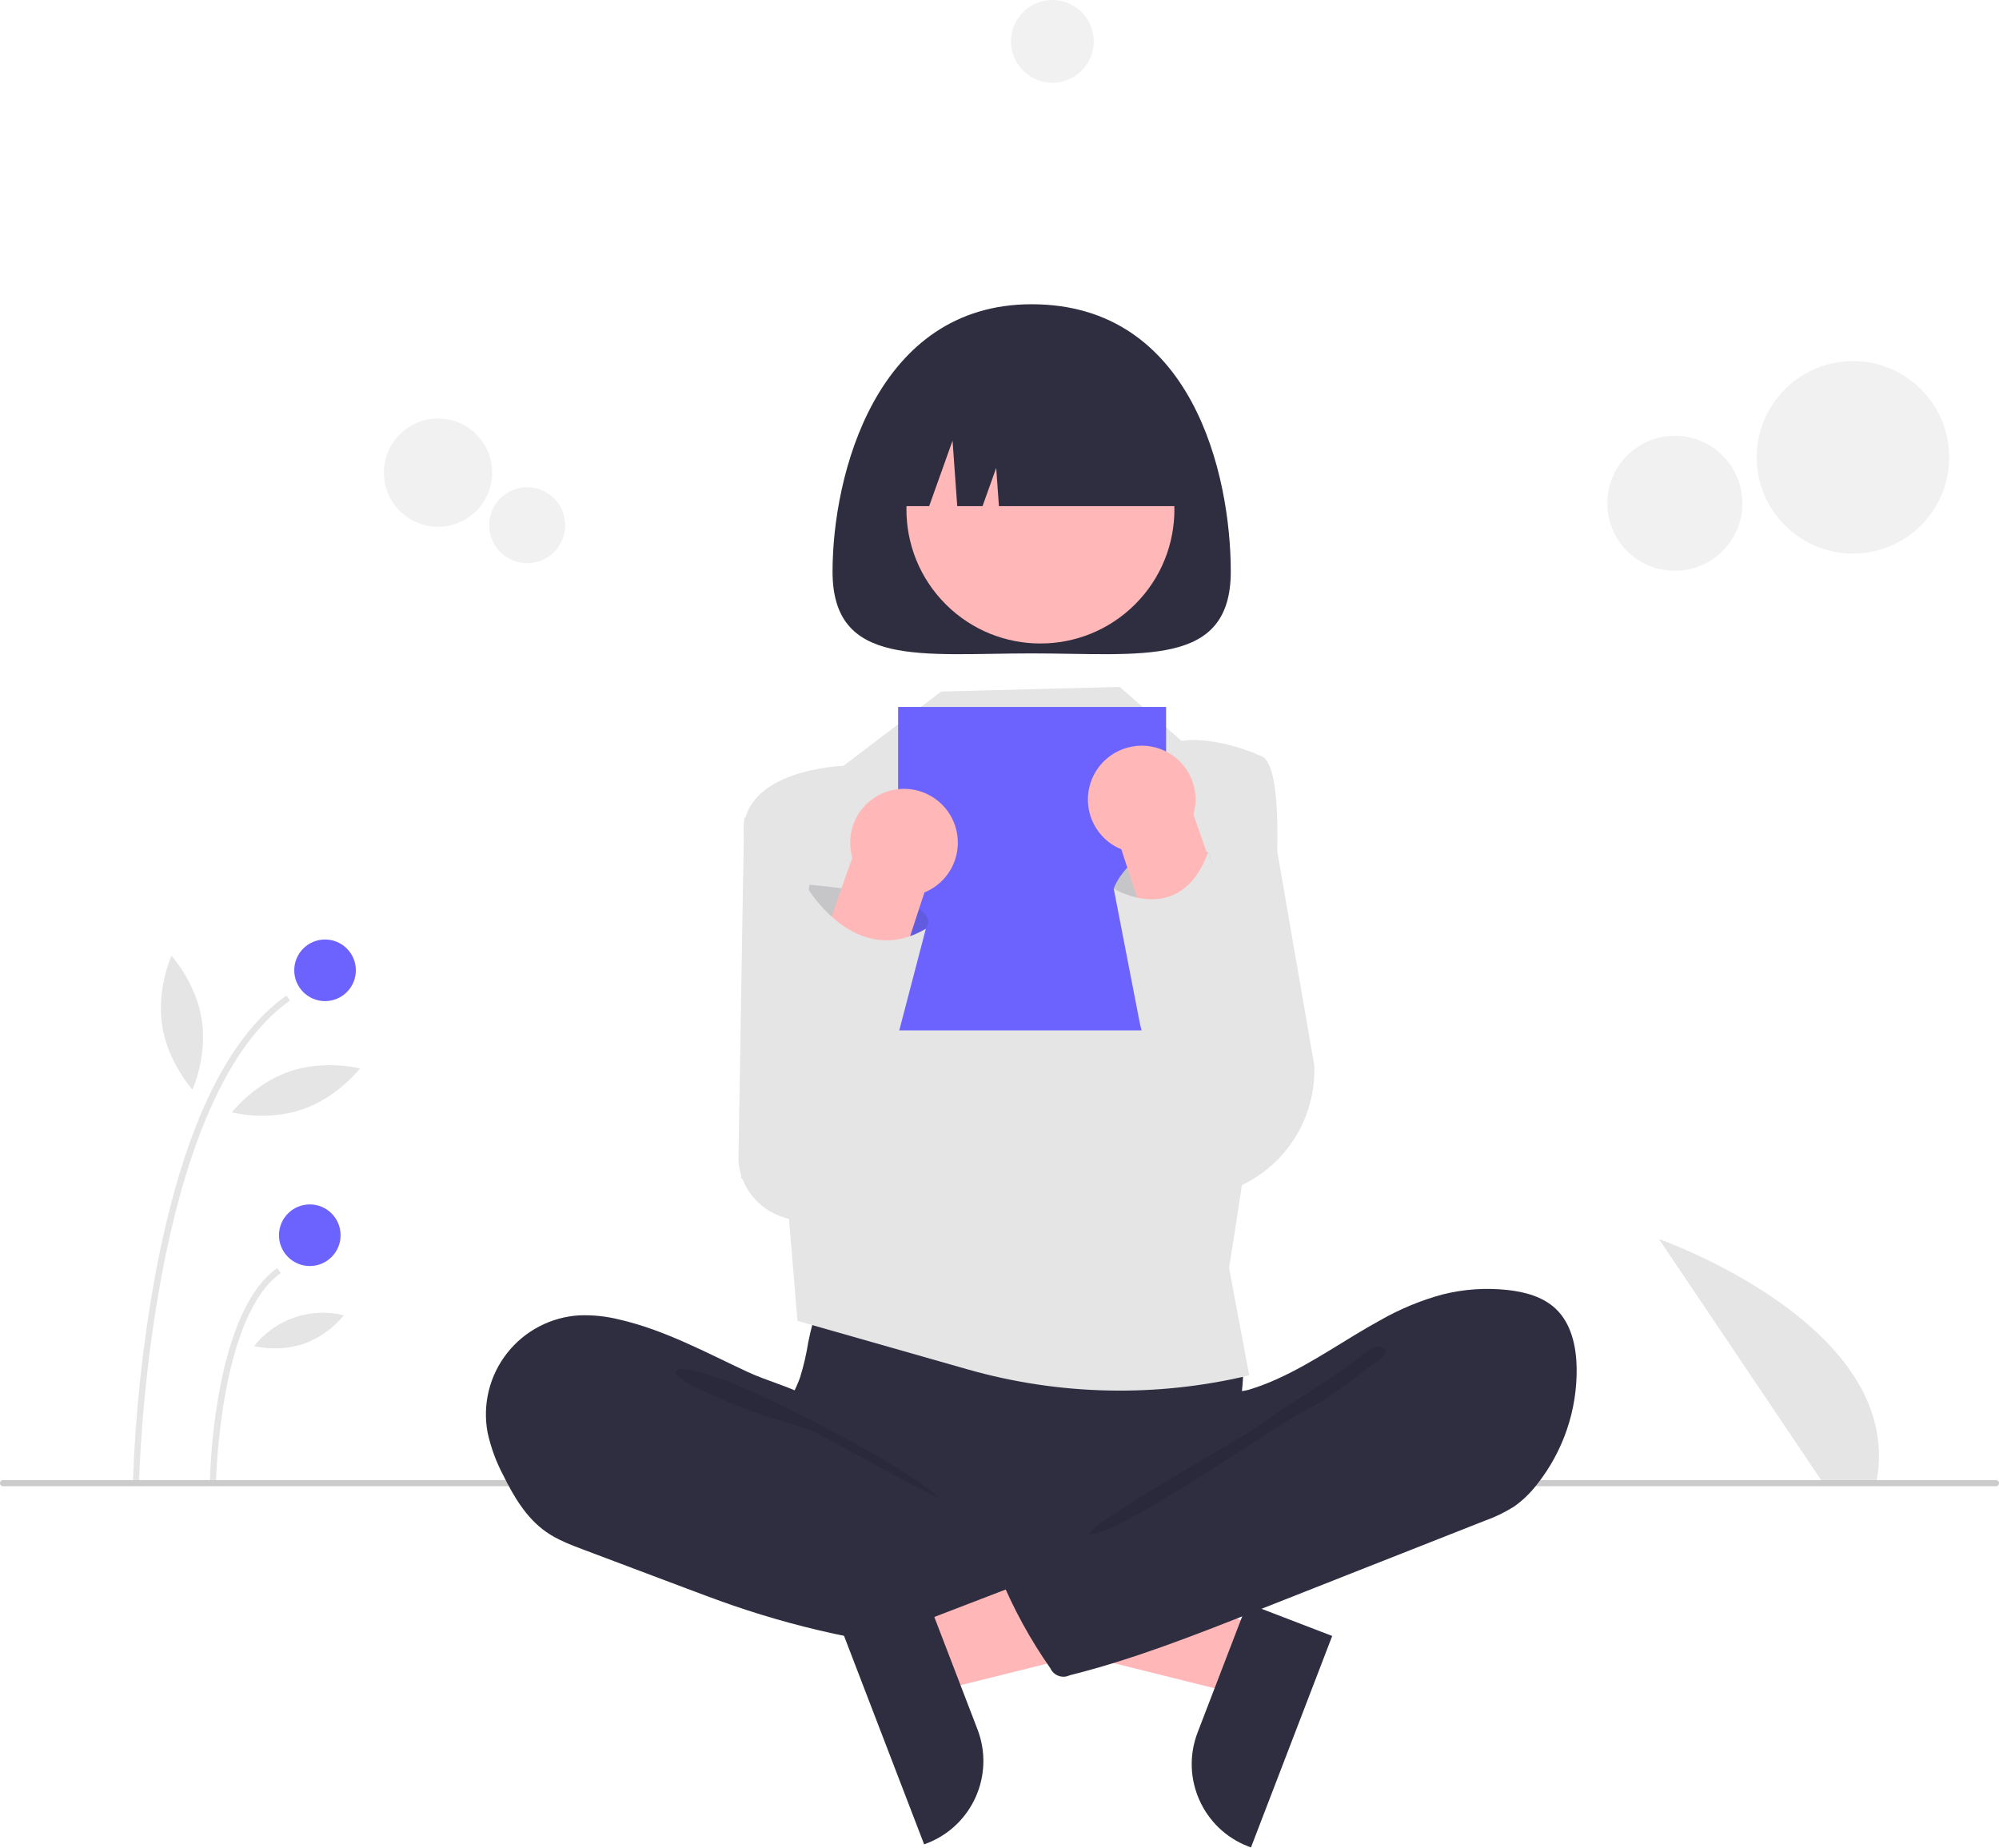
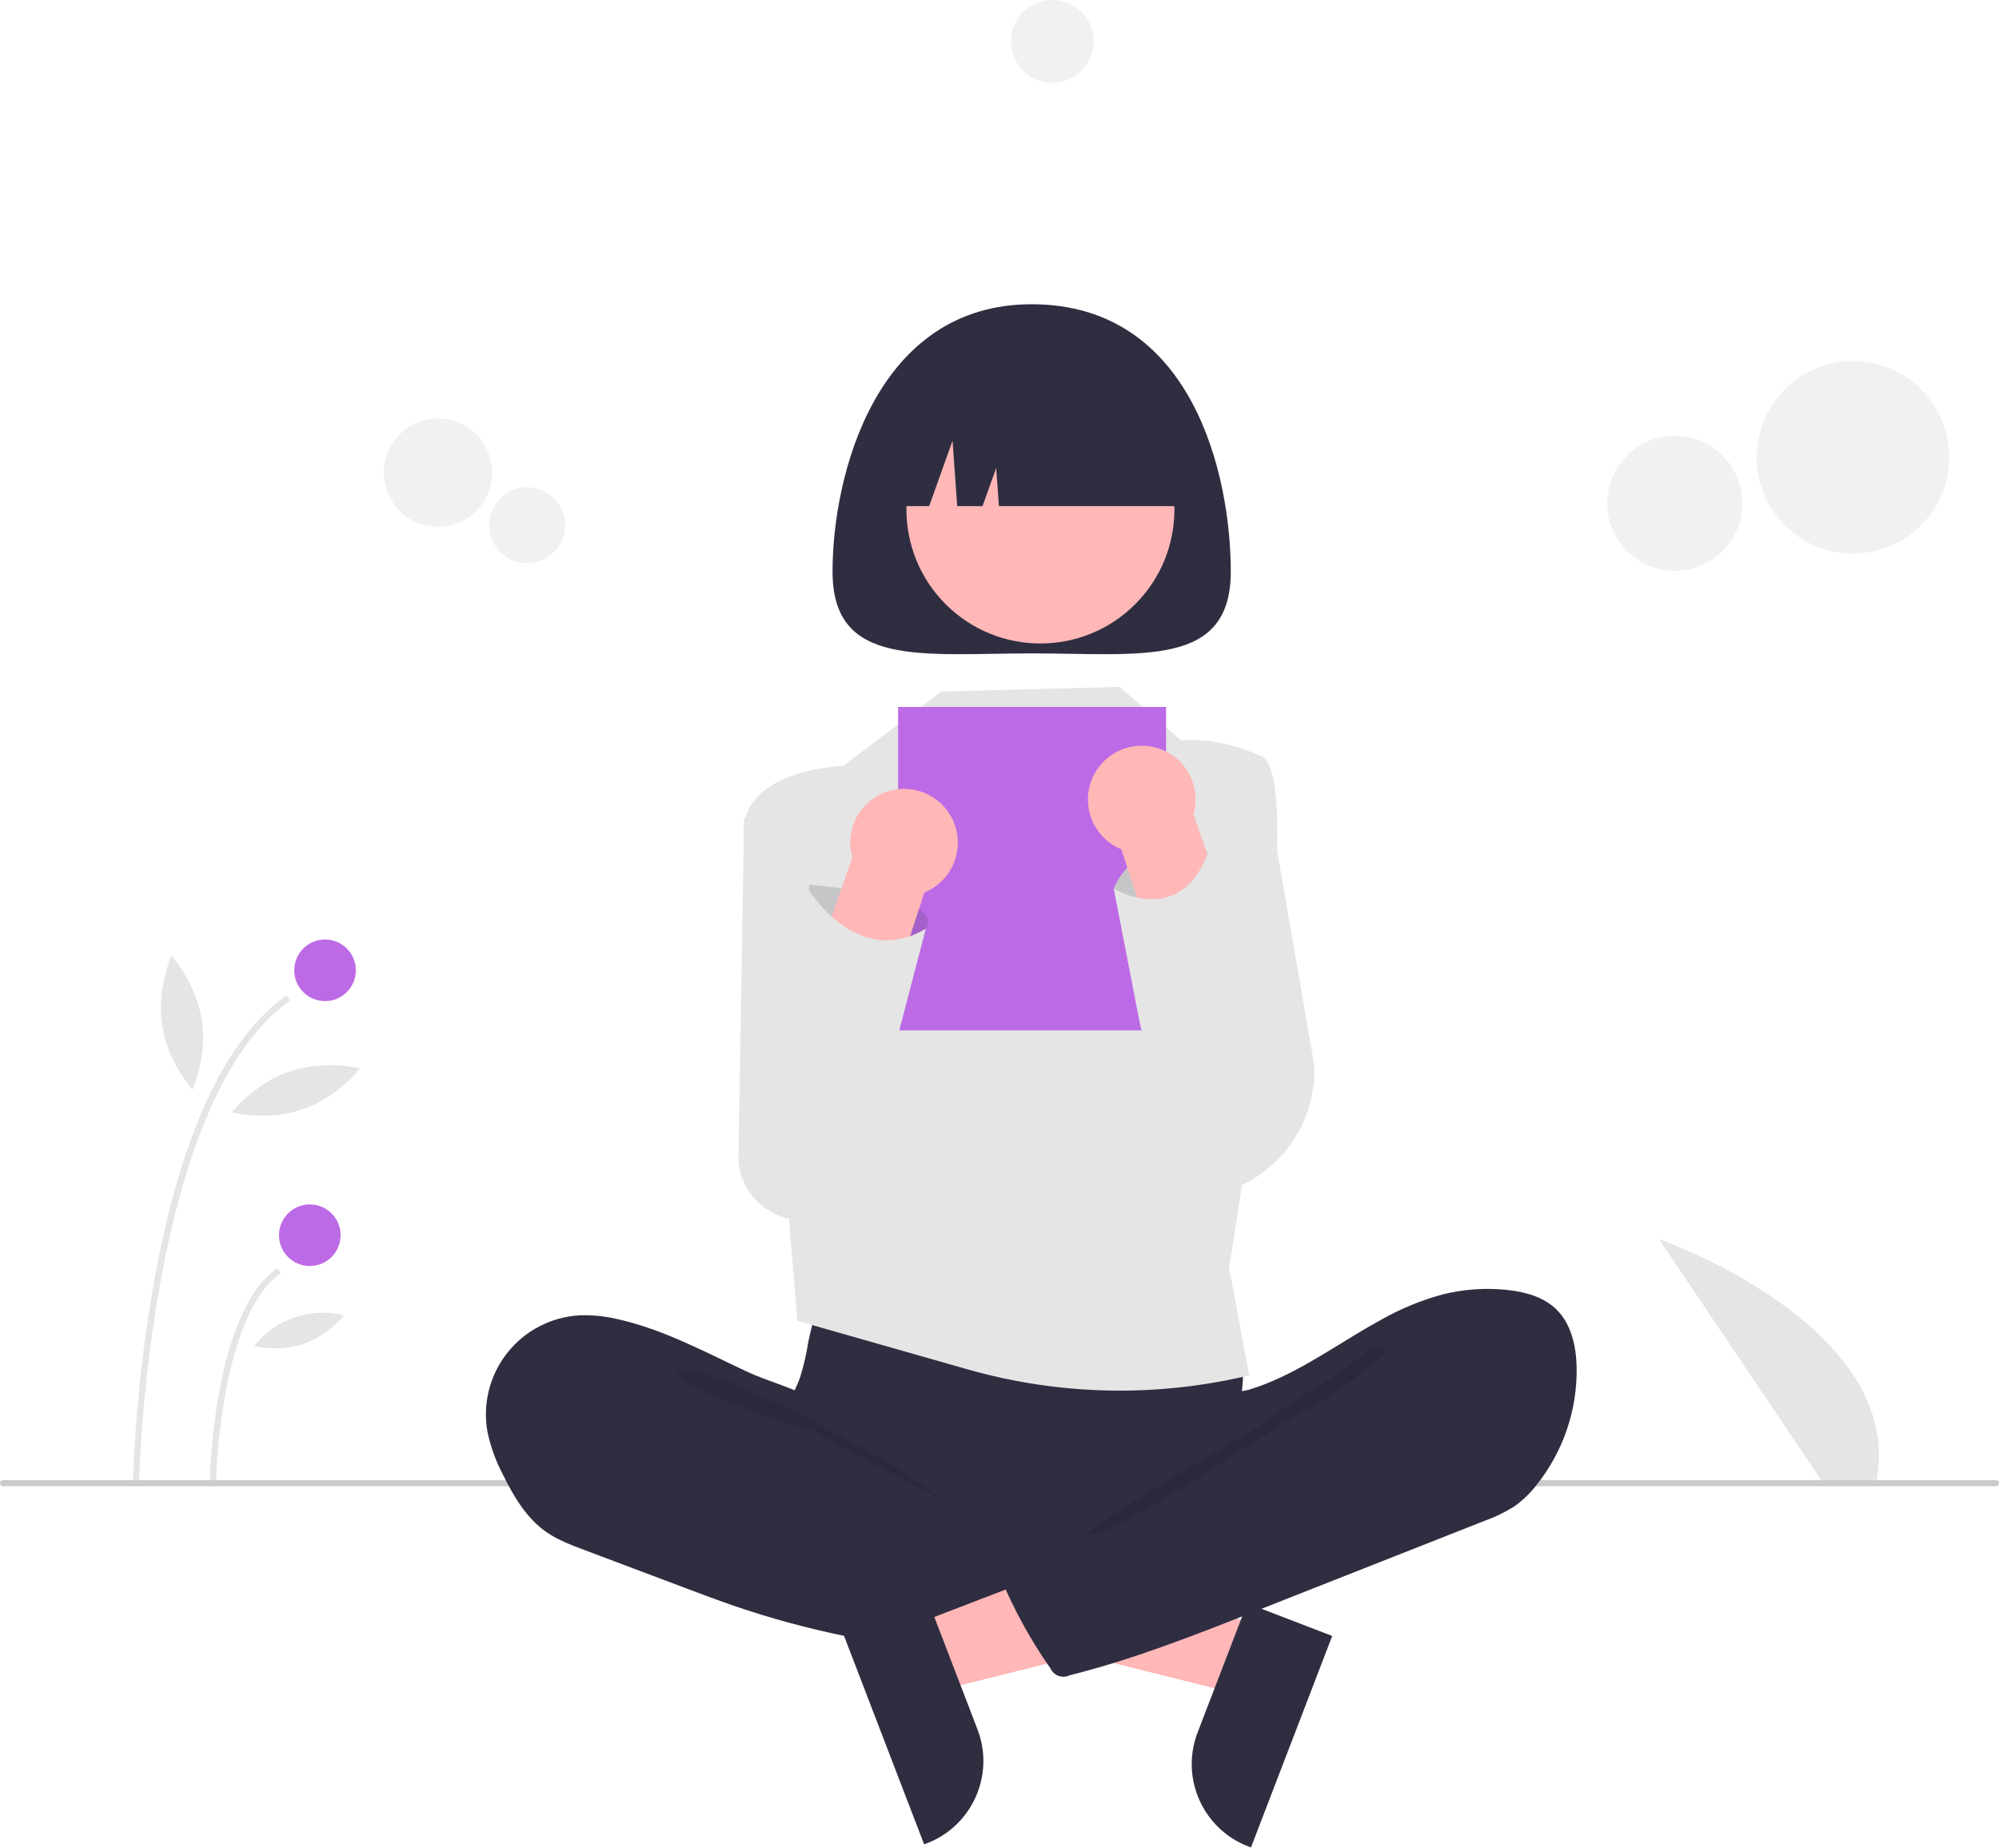
<svg xmlns="http://www.w3.org/2000/svg" data-name="Layer 1" width="649" height="599.759" viewBox="0 0 649 599.759">
  <path d="M866.77,630.622l-52.683-78.255s79.785,27.853,70.73,78.255Z" transform="translate(-275.5 -150.1205)" fill="#e5e5e5" />
  <path d="M320.662,631.142l-2-.039a463.832,463.832,0,0,1,7.1-66.287c8.648-46.881,23.029-77.67,42.743-91.512l1.148,1.637C323.602,507.274,320.686,629.906,320.662,631.142Z" transform="translate(-275.5 -150.1205)" fill="#e5e5e5" />
  <path d="M345.662,630.663l-2-.039c.043-2.215,1.293-54.414,21.843-68.842l1.148,1.637C346.933,577.265,345.672,630.131,345.662,630.663Z" transform="translate(-275.5 -150.1205)" fill="#e5e5e5" />
-   <circle cx="105.531" cy="315.002" r="10" fill="#6c63ff" />
-   <circle cx="100.579" cy="401.002" r="10" fill="#6c63ff" />
+   <circle cx="105.531" cy="315.002" r="10" fill="#bd6ae6" />
+   <circle cx="100.579" cy="401.002" r="10" fill="#bd6ae6" />
  <path d="M341.001,481.117c1.879,12.004-3.019,22.741-3.019,22.741s-7.945-8.726-9.825-20.73,3.019-22.741,3.019-22.741S339.122,469.113,341.001,481.117Z" transform="translate(-275.5 -150.1205)" fill="#e5e5e5" />
  <path d="M373.688,510.27c-11.493,3.942-22.919.99-22.919.99s7.208-9.344,18.701-13.286,22.919-.99,22.919-.99S385.181,506.328,373.688,510.27Z" transform="translate(-275.5 -150.1205)" fill="#e5e5e5" />
  <path d="M374.058,586.432a31.135,31.135,0,0,1-16.064.694,28.374,28.374,0,0,1,29.172-10.006A31.134,31.134,0,0,1,374.058,586.432Z" transform="translate(-275.5 -150.1205)" fill="#e5e5e5" />
  <path d="M923.5,632.622h-647a1,1,0,0,1,0-2h647a1,1,0,0,1,0,2Z" transform="translate(-275.5 -150.1205)" fill="#cbcbcb" />
  <polygon points="409.792 528.602 401.611 549.895 315.587 528.472 327.661 497.045 409.792 528.602" fill="#ffb7b7" />
  <path d="M708.019,681.221l-26.379,68.658-.868-.334a28.63,28.63,0,0,1-16.457-36.99l.001-.002,16.112-41.934Z" transform="translate(-275.5 -150.1205)" fill="#2f2e41" />
  <path d="M554.575,412.112l-37.488,3.51-1.86,111.542A20.996,20.996,0,0,0,537.58,546.211l23.768-1.637Z" transform="translate(-275.5 -150.1205)" fill="#e5e5e5" />
  <path d="M686.737,406.622l-25.651-.33L659.567,538.828h0a41.281,41.281,0,0,0,42.627-42.854Z" transform="translate(-275.5 -150.1205)" fill="#e5e5e5" />
  <path d="M537.901,585.912a81.594,81.594,0,0,1-2.639,11.359c-1.294,3.64-3.293,7.006-4.476,10.683-3.772,11.721,1.457,24.79,9.81,33.838a55.217,55.217,0,0,0,26.921,15.986c7.535,1.895,15.37,2.168,23.135,2.431,21.503.729,43.559,1.382,63.934-5.529a111.085,111.085,0,0,0,18.575-8.438,13.907,13.907,0,0,0,4.82-3.795c1.554-2.212,1.753-5.082,1.739-7.785-.046-9.116-1.894-18.185-1.455-27.29.243-5.043,1.187-10.083.722-15.11a27.876,27.876,0,0,0-21.304-24.012c-5.78-1.241-11.775-.565-17.66.001a450.255,450.255,0,0,1-45.96,2.055c-15.679-.1-31.26-2.493-46.861-2.743-4.614-.074-4.52,1.348-5.989,5.813A108.766,108.766,0,0,0,537.901,585.912Z" transform="translate(-275.5 -150.1205)" fill="#2f2e41" />
  <path d="M476.592,578.503a46.392,46.392,0,0,0-12.905-1.372,32.208,32.208,0,0,0-29.902,37.969,54.098,54.098,0,0,0,5.114,13.973c3.422,6.945,7.527,13.875,13.863,18.325,3.706,2.604,7.996,4.227,12.234,5.824l33.369,12.571c4.909,1.849,9.819,3.699,14.776,5.414a289.018,289.018,0,0,0,77.177,15.343c8.012.477,16.146.61,23.963-1.214,1.855-.433,3.834-1.078,4.908-2.651a8.405,8.405,0,0,0,1.096-3.622l2.053-14.375c.289-2.024.567-4.154-.174-6.06-.941-2.416-3.298-3.936-5.547-5.227-21.938-12.6-47.552-19.551-66.017-36.844-4.347-4.071-7.985-10.524-13.266-13.289-5.989-3.136-13.043-4.926-19.233-7.815C504.566,589.134,491.26,581.875,476.592,578.503Z" transform="translate(-275.5 -150.1205)" fill="#2f2e41" />
  <path d="M509.906,597.882c11.794,3.696,61.591,29.3,70.126,38.24-1.144.412-39.961-21.341-41.126-21.691-10.588-3.178-21.234-6.376-31.288-11.026-2.023-.935-13.141-5.333-12.637-7.885C495.548,592.64,507.812,597.226,509.906,597.882Z" transform="translate(-275.5 -150.1205)" opacity="0.1" style="isolation:isolate" />
  <path d="M581.087,374.622l-31.756,24.112s-33.509,1.048-32.376,22.468,14.543,122.838,14.543,122.838l2.91,34.895,55.193,15.726a180.588,180.588,0,0,0,91.486,1.961l0,0-6.559-35.008s26.559-158.992,10.559-165.992-26-5-26-5l-20.055-17.5Z" transform="translate(-275.5 -150.1205)" fill="#e5e5e5" />
  <path d="M675.087,335.676c0,31.301-28.943,26.567-64.646,26.567s-64.646,4.734-64.646-26.567,14.138-86.785,64.646-86.785C662.689,248.891,675.087,304.375,675.087,335.676Z" transform="translate(-275.5 -150.1205)" fill="#2f2e41" />
  <circle cx="613.286" cy="315.524" r="43.5" transform="translate(-318.9819 375.953) rotate(-45)" fill="#ffb7b7" />
  <path d="M559.964,314.422v0h17.205l7.59-21.253,1.518,21.253h8.223l4.428-12.398.886,12.398H660.918v0a46.049,46.049,0,0,0-46.049-46.049h-8.856A46.049,46.049,0,0,0,559.964,314.422Z" transform="translate(-275.5 -150.1205)" fill="#2f2e41" />
-   <rect x="291.587" y="229.502" width="87" height="105" fill="#6c63ff" />
+   <rect x="291.587" y="229.502" width="87" height="105" fill="#bd6ae6" />
  <polygon points="296.381 527.602 304.563 548.895 390.587 527.472 378.512 496.045 296.381 527.602" fill="#ffb7b7" />
  <path d="M576.747,669.62l16.112,41.934.001.002A28.63,28.63,0,0,1,576.402,748.546l-.868.334-26.379-68.658Z" transform="translate(-275.5 -150.1205)" fill="#2f2e41" />
  <path d="M743.835,570.353a60.059,60.059,0,0,1,21.157-1.446c5.656.623,11.484,2.197,15.613,6.112,5.026,4.765,6.641,12.134,6.776,19.059a59.543,59.543,0,0,1-12.942,38.027,34.505,34.505,0,0,1-7.399,7.123,48.702,48.702,0,0,1-9.627,4.639L682.685,673.342c-19.659,7.754-39.388,15.531-59.893,20.643a4.668,4.668,0,0,1-6.233-2.174q-.025-.051-.048-.103a154.818,154.818,0,0,1-16.378-29.96,2.019,2.019,0,0,1,.892-3.183l52.856-30.369c3.786-2.175,7.614-4.382,10.758-7.412a26.708,26.708,0,0,0,5.523-7.689c1.096-2.288,1.198-7.689,2.597-9.38,1.37-1.656,6.057-1.788,8.222-2.44a74.602,74.602,0,0,0,8.951-3.384c11.823-5.289,22.352-12.975,33.686-19.168A86.432,86.432,0,0,1,743.835,570.353Z" transform="translate(-275.5 -150.1205)" fill="#2f2e41" />
  <path d="M713.87,593.032c-9.081,6.82-20.839,13.09-29.839,20.09-3.072,2.389-54.276,31.177-55,35,8.396,1.415,61.883-36.003,69.536-39.737s14.436-8.999,21.158-14.225c1.713-1.332,8.973-5.336,4.055-6.824C721.011,586.498,715.915,591.669,713.87,593.032Z" transform="translate(-275.5 -150.1205)" opacity="0.1" style="isolation:isolate" />
  <circle cx="601.587" cy="148.467" r="31.248" fill="#f1f1f1" style="isolation:isolate" />
  <circle cx="543.755" cy="163.392" r="21.92" fill="#f1f1f1" style="isolation:isolate" />
  <circle cx="142.213" cy="153.437" r="17.576" fill="#f1f1f1" style="isolation:isolate" />
  <circle cx="171.15" cy="170.502" r="12.329" fill="#f1f1f1" style="isolation:isolate" />
  <circle cx="341.654" cy="13.435" r="13.435" fill="#f1f1f1" style="isolation:isolate" />
  <path d="M537.087,446.622l1.201-9.27s44.799,3.27,37.799,14.27-24,12-24,12Z" transform="translate(-275.5 -150.1205)" fill="#2f2e41" opacity="0.17" />
  <path d="M570.903,406.315a17.49,17.49,0,0,1,12.725,7.813h0a17.474,17.474,0,0,1-5.683,24.563,16.846,16.846,0,0,1-2.316,1.138l-27.536,84.228a13.989,13.989,0,1,1-25.156-12.247l29.284-83.293A17.455,17.455,0,0,1,570.903,406.315Z" transform="translate(-275.5 -150.1205)" fill="#ffb7b7" />
  <path d="M537.498,438.142s15.778,26.957,38.589,13.48l-22.107,84.598h-18.626l-19.268-3.598,5.395-34.953Z" transform="translate(-275.5 -150.1205)" fill="#e5e5e5" />
  <path d="M650.157,456.567l-13.071-17.945s6.282-18.613,30.641-11.806C667.728,426.816,683.228,461.512,650.157,456.567Z" transform="translate(-275.5 -150.1205)" fill="#e5e5e5" />
  <path d="M650.157,456.567l-13.071-17.945s6.282-18.613,30.641-11.806C667.728,426.816,683.228,461.512,650.157,456.567Z" transform="translate(-275.5 -150.1205)" fill="#2f2e41" opacity="0.17" />
  <path d="M653.618,393.871a17.359,17.359,0,0,1,9.334,20.647l29.284,83.293a13.989,13.989,0,1,1-25.156,12.247L639.544,425.829a16.846,16.846,0,0,1-2.316-1.138,17.474,17.474,0,0,1-5.683-24.563h0a17.49,17.49,0,0,1,12.725-7.813A17.276,17.276,0,0,1,653.618,393.871Z" transform="translate(-275.5 -150.1205)" fill="#ffb7b7" />
  <path d="M637.087,438.622s21.566,13.085,30.641-11.806L698.116,506.83l-9.03,15.792-1.306.109A33.397,33.397,0,0,1,659.197,510.645l0,0a66.344,66.344,0,0,1-13.86-29.475Z" transform="translate(-275.5 -150.1205)" fill="#e5e5e5" />
</svg>
